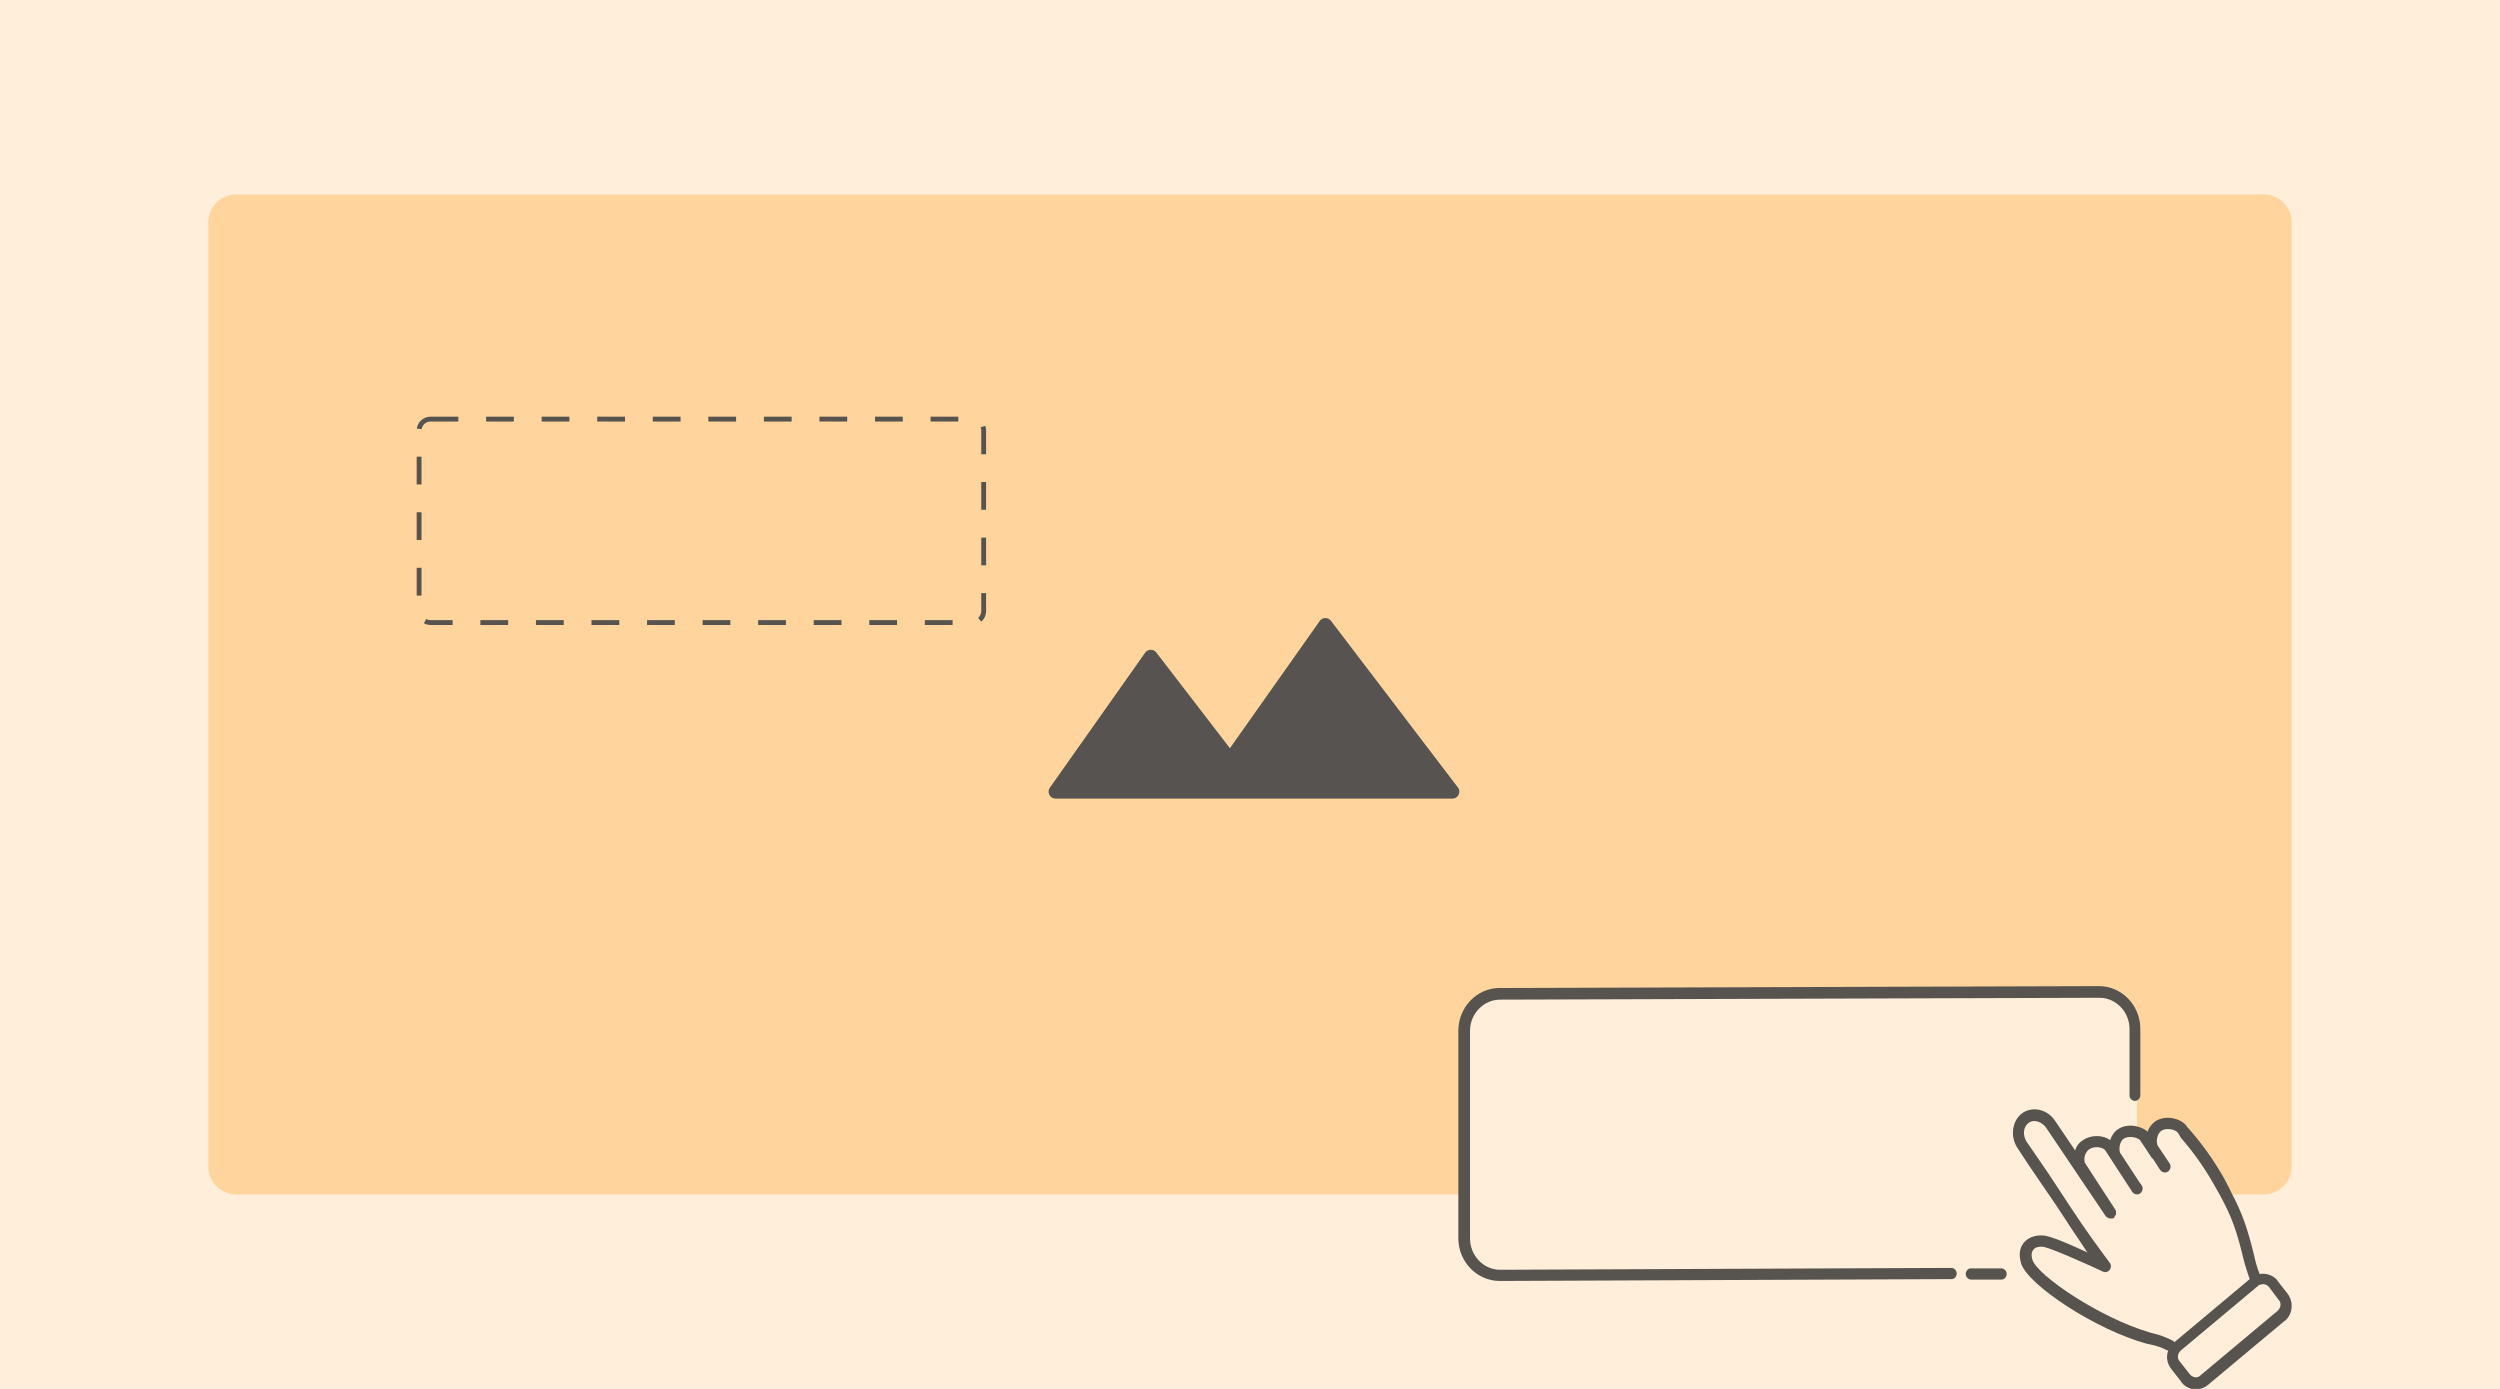
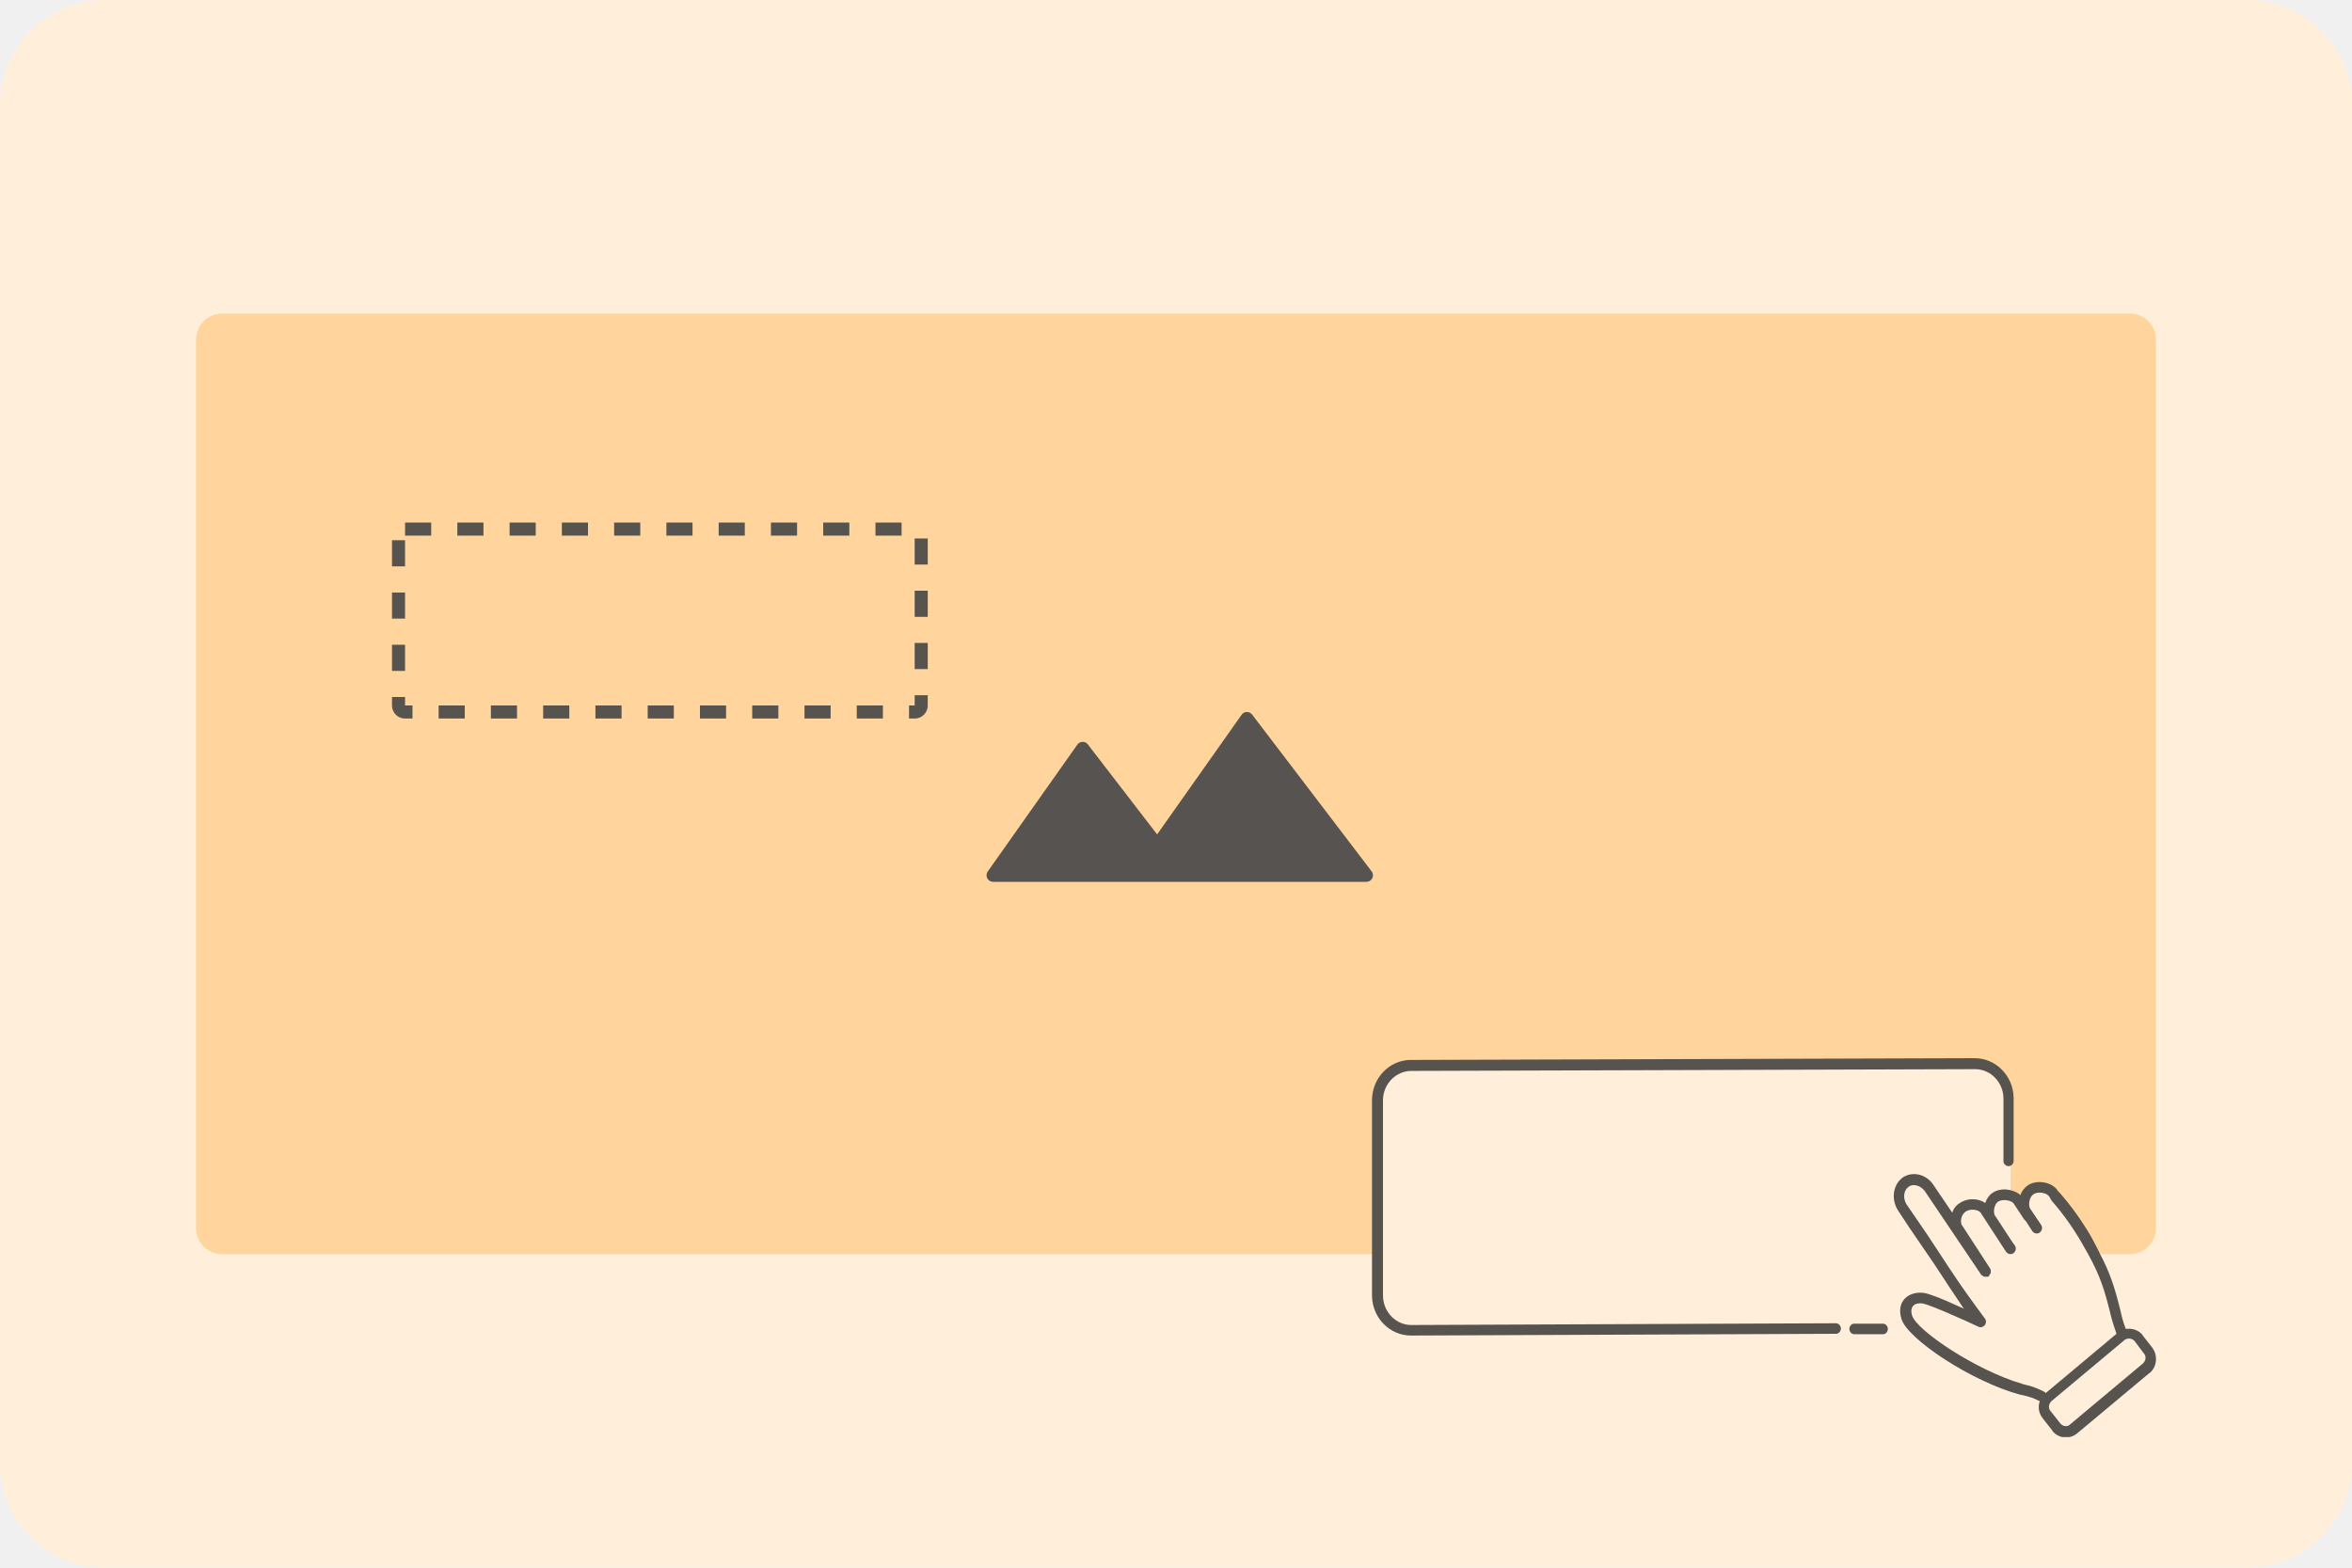
- <svg xmlns="http://www.w3.org/2000/svg" viewBox="0 0 180 100" fill="none">
-   <g clip-path="url(#clip0_10177_31860)">
-     <rect width="180" height="100" fill="#FFEFDA" />
-     <rect x="15" y="14" width="150" height="72" rx="2" fill="#FFD59D" />
-     <path d="M82.857 47.286L76 57H104.571L95.429 45L88.571 54.714L82.857 47.286Z" fill="#575350" stroke="#575350" stroke-linejoin="round" />
-     <rect x="30.175" y="30.175" width="40.65" height="14.65" rx="0.825" stroke="#57534F" stroke-width="0.35" stroke-dasharray="2 2" />
-     <path d="M146.5 89.5L146 90L146.5 91.5L148 93L150.5 94.5L154.5 96L156.5 97V98L158 99.5L159.5 99L162 96.5L164 95L164.5 93.5L163.5 92.5L162.5 92L162 91.5L161 87.5L159 84L157 81H155.5L154.5 82L153 81.5L151.5 82.5L150.5 82L149.5 83H149L148 81.5L147 80.5H146L145.5 81.5L146 83.5L148 85.5L149.5 88L150.5 89.5L151 91L150 90.5L149 90L147.5 89.5H146.5Z" fill="#FFEFDA" />
-     <path d="M105.968 72.935L106.935 71.968L107.903 71.484H111.29H146.129H151.451L152.903 72.451L153.871 73.903V78.742V81.645H152.903L151.935 82.613L150.484 82.129L149.032 83.581L148.064 81.161L146.613 80.193L145.645 80.677L145.161 82.129L149.516 88.419L150.968 90.838L150.484 90.355H149.032L148.064 89.387H146.613L146.129 89.871V90.838V91.806H119.032H112.742H108.387H106.935L105.968 90.838L105.484 90.355V87.935V86V83.581V80.677V77.774V74.871L105.968 72.935Z" fill="#FFEFDA" />
-     <path d="M144.092 91.323C144.319 91.323 144.481 91.524 144.481 91.726C144.481 91.927 144.319 92.129 144.124 92.129H144.092H141.921C141.694 92.129 141.532 91.927 141.532 91.726C141.532 91.524 141.694 91.323 141.888 91.323H141.921H144.092ZM147.948 80.674L149.406 82.824C149.503 82.522 149.697 82.253 149.989 82.085C150.572 81.682 151.415 81.716 151.933 82.085C152.03 81.783 152.225 81.481 152.484 81.313C153.1 80.876 154.104 81.01 154.622 81.481C154.72 81.178 154.914 80.943 155.173 80.742C155.854 80.271 156.988 80.473 157.441 81.078V81.111L157.636 81.313C158.576 82.388 159.353 83.496 160.001 84.605L160.131 84.84L160.325 85.209L160.52 85.579L160.682 85.915C161.459 87.393 161.816 88.434 162.302 90.416C162.399 90.886 162.529 91.323 162.691 91.726C163.144 91.659 163.63 91.793 163.954 92.163L163.987 92.23L164.7 93.137C165.153 93.742 165.088 94.581 164.538 95.085L164.473 95.119L158.964 99.721C158.381 100.191 157.571 100.124 157.085 99.553L157.053 99.486L156.34 98.579C156.016 98.176 155.951 97.672 156.113 97.235H156.081H156.048C155.692 97.033 155.27 96.899 154.817 96.798L154.655 96.765H154.622C150.896 95.757 145.971 92.499 145.517 90.953C145.096 89.576 146.101 88.803 147.267 88.972C147.624 89.039 148.498 89.341 149.859 89.979L150.313 90.181L150.248 90.114C149.73 89.307 149.244 88.636 148.822 87.964L147.98 86.687L146.878 85.075C146.392 84.369 145.841 83.563 145.258 82.656C144.707 81.817 144.869 80.674 145.615 80.137C146.36 79.633 147.397 79.868 147.948 80.674ZM162.593 92.566L162.561 92.599L157.02 97.235C156.793 97.436 156.729 97.772 156.923 98.008L156.955 98.041L157.668 98.948C157.863 99.183 158.187 99.251 158.414 99.049L158.446 99.015L163.987 94.38C164.214 94.178 164.278 93.842 164.084 93.607L164.051 93.573L163.371 92.666C163.177 92.431 162.853 92.398 162.593 92.566ZM146.068 80.842C145.679 81.111 145.615 81.716 145.906 82.186L147.494 84.504L148.401 85.881C148.628 86.217 148.822 86.519 149.017 86.822L149.308 87.258C150.054 88.4 150.929 89.61 151.901 90.92C152.16 91.256 151.803 91.726 151.415 91.558L150.475 91.121L149.859 90.853C148.369 90.181 147.462 89.845 147.17 89.778C146.522 89.677 146.133 90.013 146.327 90.685C146.684 91.86 151.285 94.917 154.752 95.925L154.849 95.959L154.979 95.992C155.465 96.093 155.886 96.261 156.307 96.462L156.437 96.53C156.469 96.563 156.534 96.597 156.567 96.63L161.978 92.096C161.816 91.625 161.654 91.155 161.524 90.618L161.427 90.214C160.908 88.165 160.52 87.225 159.418 85.31C158.77 84.168 157.992 83.026 157.02 81.917L156.826 81.581L156.793 81.548C156.631 81.313 155.951 81.178 155.627 81.413C155.303 81.615 155.206 82.22 155.368 82.522L155.4 82.555L156.21 83.765C156.34 83.966 156.275 84.201 156.113 84.336C155.951 84.47 155.692 84.437 155.562 84.269L155.53 84.235L155.011 83.429L154.946 83.395L154.104 82.119C153.942 81.884 153.262 81.749 152.905 81.984C152.614 82.186 152.516 82.791 152.678 83.059L152.711 83.093L154.007 85.075L154.201 85.344C154.331 85.545 154.266 85.78 154.104 85.915C153.942 86.049 153.683 86.015 153.553 85.847L153.521 85.814L151.577 82.824C151.415 82.589 150.767 82.488 150.41 82.757C150.086 82.992 149.989 83.53 150.151 83.798L150.183 83.832L152.322 87.124V87.157L152.354 87.191V87.225V87.258C152.354 87.292 152.354 87.292 152.354 87.326V87.359V87.393V87.426V87.46L152.322 87.493L152.289 87.527L152.257 87.561V87.628L152.225 87.661L152.192 87.695C152.192 87.695 152.16 87.729 152.127 87.729H152.095H152.063H152.03H151.965H151.933H151.901H151.868C151.836 87.729 151.836 87.729 151.803 87.695L151.739 87.661L151.706 87.628V87.661L151.674 87.628L151.641 87.594L151.609 87.561L147.332 81.212C147.008 80.742 146.425 80.574 146.068 80.842ZM151.123 71C152.743 71 154.072 72.344 154.104 74.023V74.124V78.86C154.104 79.096 153.91 79.263 153.715 79.263C153.521 79.263 153.326 79.096 153.326 78.894V78.86V74.09C153.326 72.881 152.387 71.873 151.22 71.84H151.155L108.013 71.974C106.847 71.974 105.875 72.948 105.842 74.157V74.224V89.172C105.842 90.382 106.782 91.39 107.949 91.423H108.013L140.495 91.289C140.722 91.289 140.884 91.491 140.884 91.692C140.884 91.894 140.722 92.096 140.528 92.096H140.495L107.981 92.229C106.361 92.229 105.032 90.886 105 89.206V89.105V74.224C105 72.545 106.296 71.168 107.916 71.134H108.013L151.123 71Z" fill="#57534F" />
+ <svg xmlns="http://www.w3.org/2000/svg" viewBox="0 0 90 60" fill="none" preserveAspectRatio="xMidYMid meet">
+   <rect width="90" height="60" rx="4" fill="#FFEFDA" />
+   <g clip-path="url(#clip0_10788_34096)">
+     <rect width="90" height="50" transform="translate(0 5)" fill="#FFEFDA" />
+     <rect x="7.5" y="12" width="75" height="36" rx="1" fill="#FFD59D" />
+     <path d="M41.429 28.643L38 33.5H52.286L47.714 27.5L44.286 32.357L41.429 28.643Z" fill="#575350" stroke="#575350" stroke-width="0.5" stroke-linejoin="round" />
+     <rect x="15.25" y="20.25" width="20" height="7" rx="0.25" stroke="#57534F" stroke-width="0.5" stroke-dasharray="1 1" />
+     <path d="M73.25 49.75L73 50L73.25 50.75L74 51.5L75.25 52.25L77.25 53L78.25 53.5V54L79 54.75L79.75 54.5L81 53.25L82 52.5L82.25 51.75L81.75 51.25L81.25 51L81 50.75L80.5 48.75L79.5 47L78.5 45.5H77.75L77.25 46L76.5 45.75L75.75 46.25L75.25 46L74.75 46.5H74.5L74 45.75L73.5 45.25H73L72.75 45.75L73 46.75L74 47.75L74.75 49L75.25 49.75L75.5 50.5L75 50.25L74.5 50L73.75 49.75H73.25Z" fill="#FFEFDA" />
+     <path d="M52.984 41.468L53.468 40.984L53.952 40.742H55.645H73.065H75.726L76.452 41.226L76.936 41.952V44.371V45.823H76.452L75.968 46.307L75.242 46.065L74.516 46.791L74.032 45.581L73.307 45.097L72.823 45.339L72.581 46.065L74.758 49.21L75.484 50.42L75.242 50.178H74.516L74.032 49.694H73.307L73.065 49.936V50.42V50.904H59.516H56.371H54.194H53.468L52.984 50.42L52.742 50.178V48.968V48V46.791V45.339V43.887V42.436L52.984 41.468Z" fill="#FFEFDA" />
+     <path d="M72.046 50.661C72.159 50.661 72.24 50.762 72.24 50.863C72.24 50.964 72.159 51.065 72.062 51.065H72.046H70.96C70.847 51.065 70.766 50.964 70.766 50.863C70.766 50.762 70.847 50.661 70.944 50.661H70.96H72.046ZM73.974 45.337L74.703 46.412C74.751 46.261 74.849 46.127 74.995 46.043C75.286 45.841 75.707 45.858 75.966 46.043C76.015 45.891 76.112 45.74 76.242 45.656C76.55 45.438 77.052 45.505 77.311 45.74C77.36 45.589 77.457 45.471 77.587 45.371C77.927 45.136 78.494 45.236 78.721 45.539V45.556L78.818 45.656C79.288 46.194 79.677 46.748 80.001 47.302L80.065 47.42L80.163 47.605L80.26 47.789L80.341 47.957C80.73 48.696 80.908 49.217 81.151 50.208C81.2 50.443 81.264 50.661 81.345 50.863C81.572 50.829 81.815 50.897 81.977 51.081L81.993 51.115L82.35 51.568C82.577 51.871 82.544 52.291 82.269 52.543L82.236 52.559L79.482 54.86C79.191 55.096 78.785 55.062 78.543 54.776L78.526 54.743L78.17 54.289C78.008 54.088 77.975 53.836 78.056 53.617H78.04H78.024C77.846 53.517 77.635 53.45 77.408 53.399L77.327 53.382H77.311C75.448 52.879 72.986 51.249 72.759 50.477C72.548 49.788 73.05 49.402 73.634 49.486C73.812 49.519 74.249 49.67 74.93 49.99L75.156 50.09L75.124 50.057C74.865 49.654 74.622 49.318 74.411 48.982L73.99 48.344L73.439 47.537C73.196 47.185 72.921 46.782 72.629 46.328C72.354 45.908 72.435 45.337 72.807 45.068C73.18 44.816 73.698 44.934 73.974 45.337ZM81.297 51.283L81.281 51.3L78.51 53.617C78.397 53.718 78.364 53.886 78.462 54.004L78.478 54.021L78.834 54.474C78.931 54.592 79.093 54.625 79.207 54.525L79.223 54.508L81.993 52.19C82.107 52.089 82.139 51.921 82.042 51.804L82.026 51.787L81.686 51.333C81.588 51.216 81.426 51.199 81.297 51.283ZM73.034 45.421C72.84 45.556 72.807 45.858 72.953 46.093L73.747 47.252L74.201 47.941C74.314 48.108 74.411 48.26 74.508 48.411L74.654 48.629C75.027 49.2 75.464 49.805 75.95 50.46C76.08 50.628 75.902 50.863 75.707 50.779L75.237 50.561L74.93 50.426C74.184 50.09 73.731 49.922 73.585 49.889C73.261 49.838 73.067 50.006 73.164 50.342C73.342 50.93 75.642 52.459 77.376 52.962L77.425 52.979L77.489 52.996C77.733 53.046 77.943 53.13 78.154 53.231L78.219 53.265C78.235 53.282 78.267 53.298 78.283 53.315L80.989 51.048C80.908 50.813 80.827 50.578 80.762 50.309L80.713 50.107C80.454 49.083 80.26 48.612 79.709 47.655C79.385 47.084 78.996 46.513 78.51 45.959L78.413 45.791L78.397 45.774C78.316 45.656 77.975 45.589 77.814 45.707C77.651 45.807 77.603 46.11 77.684 46.261L77.7 46.278L78.105 46.882C78.17 46.983 78.138 47.101 78.056 47.168C77.975 47.235 77.846 47.218 77.781 47.134L77.765 47.117L77.506 46.714L77.473 46.698L77.052 46.059C76.971 45.942 76.631 45.875 76.453 45.992C76.307 46.093 76.258 46.395 76.339 46.53L76.355 46.547L77.003 47.537L77.101 47.672C77.165 47.773 77.133 47.89 77.052 47.957C76.971 48.025 76.841 48.008 76.777 47.924L76.76 47.907L75.788 46.412C75.707 46.294 75.383 46.244 75.205 46.379C75.043 46.496 74.995 46.765 75.076 46.899L75.092 46.916L76.161 48.562V48.579L76.177 48.596V48.612V48.629C76.177 48.646 76.177 48.646 76.177 48.663V48.679V48.696V48.713V48.73L76.161 48.747L76.145 48.764L76.129 48.78V48.814L76.112 48.831L76.096 48.847C76.096 48.847 76.08 48.864 76.064 48.864H76.047H76.031H76.015H75.983H75.966H75.95H75.934C75.918 48.864 75.918 48.864 75.902 48.847L75.869 48.831L75.853 48.814V48.831L75.837 48.814L75.821 48.797L75.805 48.78L73.666 45.606C73.504 45.371 73.212 45.287 73.034 45.421ZM75.561 40.5C76.372 40.5 77.036 41.172 77.052 42.012V42.062V44.43C77.052 44.548 76.955 44.632 76.858 44.632C76.76 44.632 76.663 44.548 76.663 44.447V44.43V42.045C76.663 41.441 76.193 40.937 75.61 40.92H75.578L54.007 40.987C53.423 40.987 52.937 41.474 52.921 42.079V42.112V49.586C52.921 50.191 53.391 50.695 53.974 50.712H54.007L70.248 50.645C70.361 50.645 70.442 50.745 70.442 50.846C70.442 50.947 70.361 51.048 70.264 51.048H70.248L53.99 51.115C53.181 51.115 52.516 50.443 52.5 49.603V49.553V42.112C52.5 41.272 53.148 40.584 53.958 40.567H54.007L75.561 40.5Z" fill="#57534F" />
  </g>
  <defs>
-     <clipPath id="clip0_10177_31860">
-       <rect width="180" height="100" fill="white" />
+     <clipPath id="clip0_10788_34096">
+       <rect width="90" height="50" fill="white" transform="translate(0 5)" />
    </clipPath>
  </defs>
</svg>
